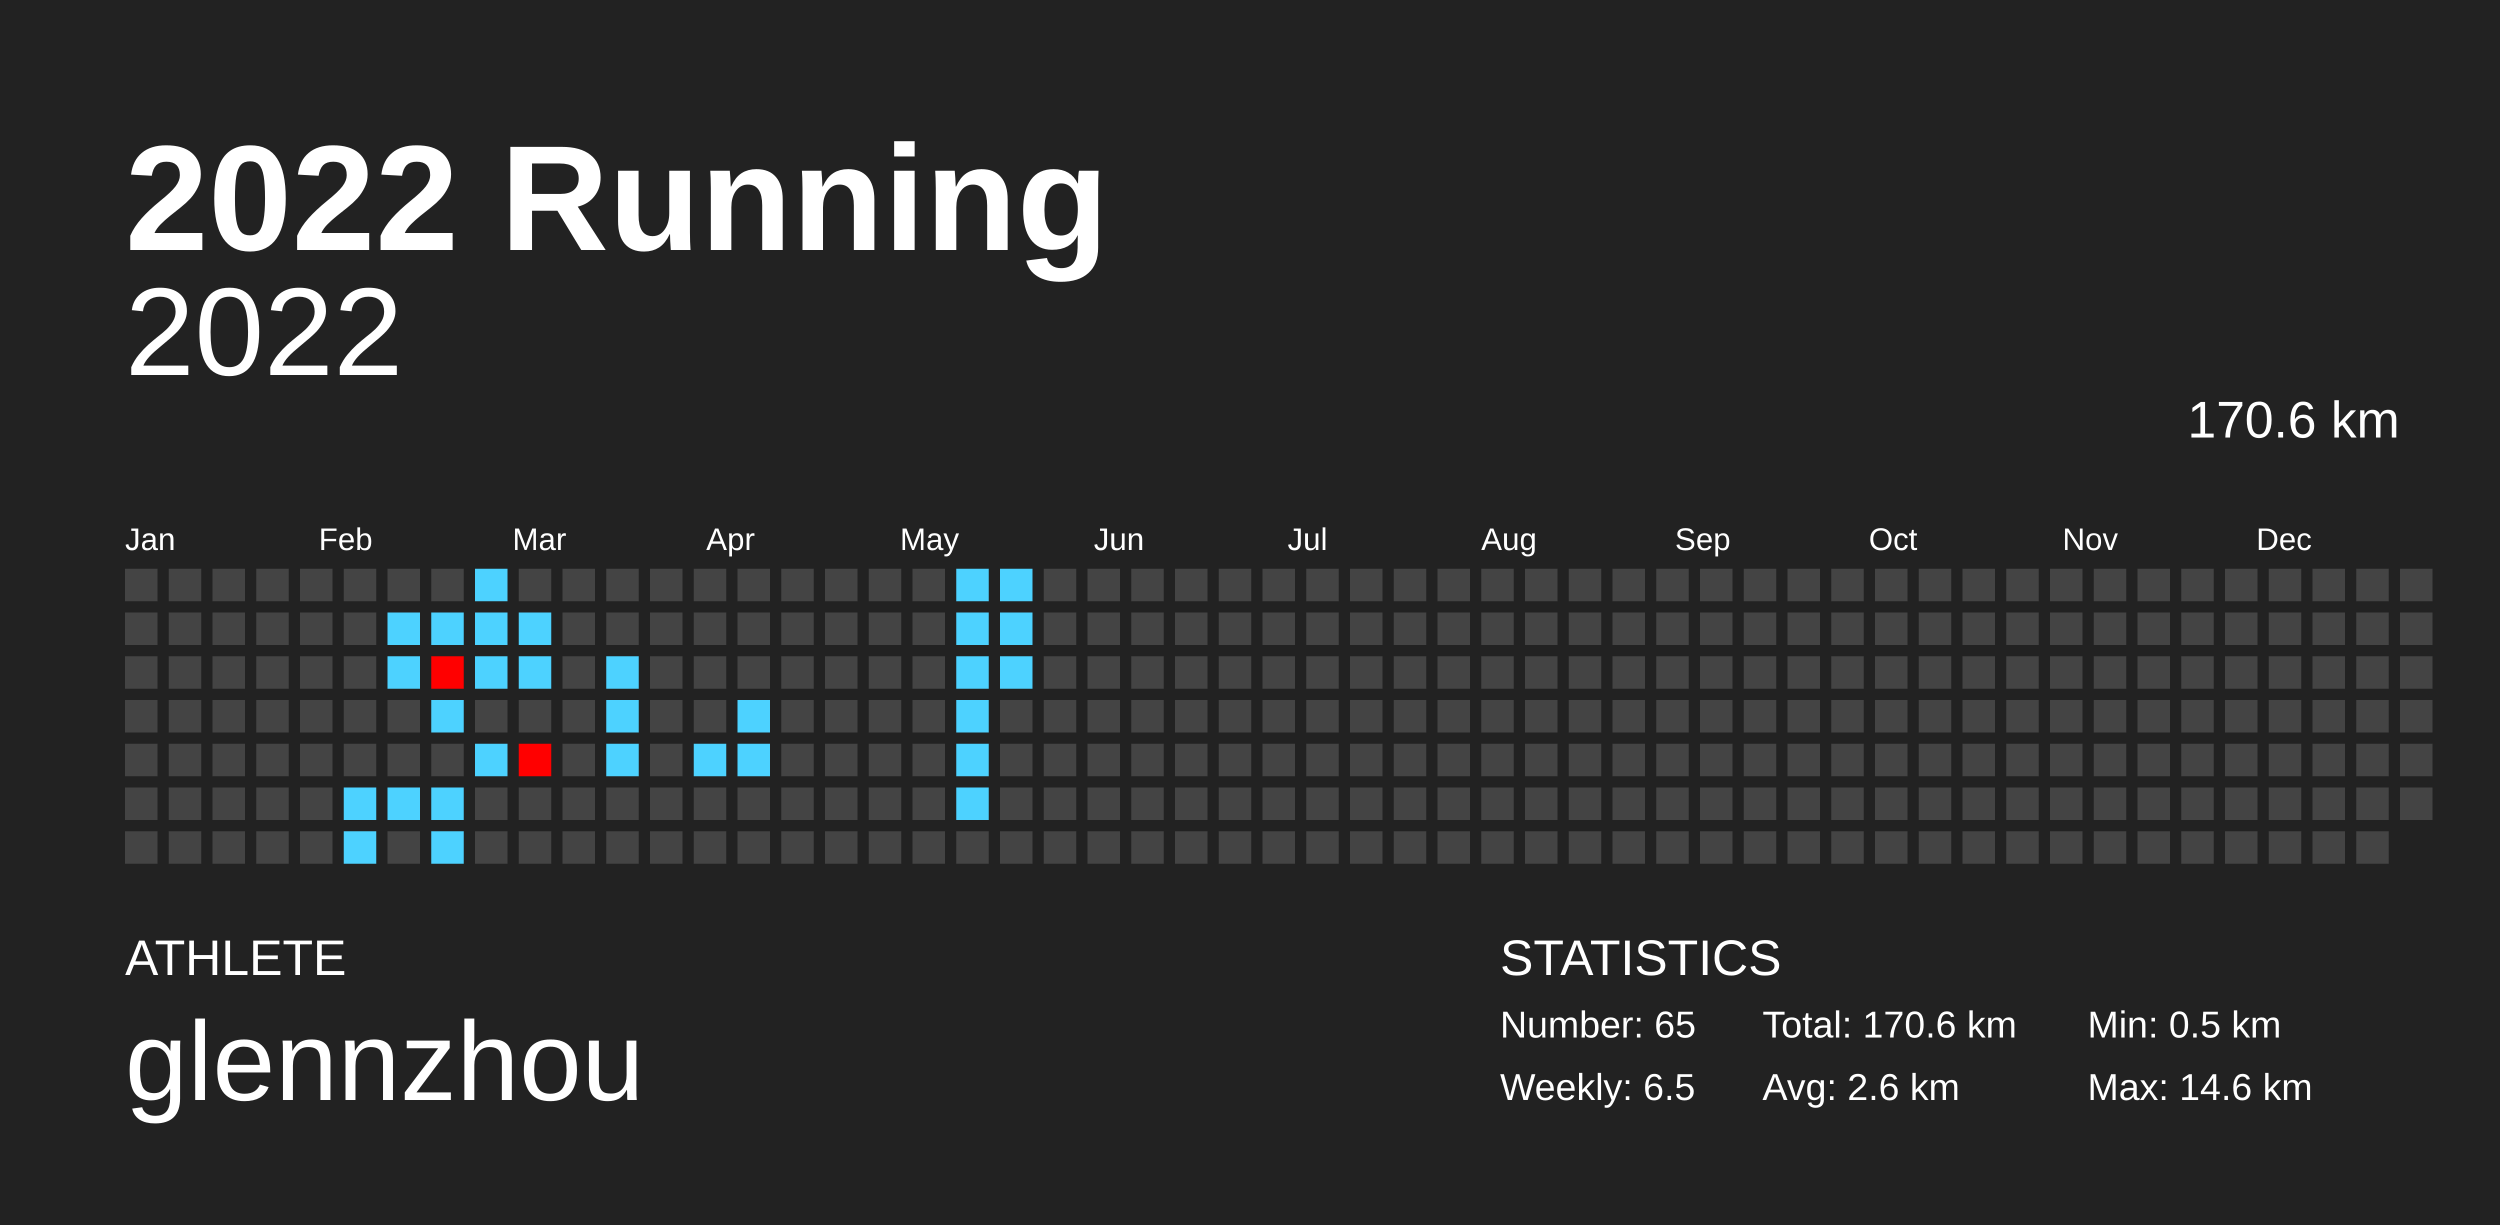
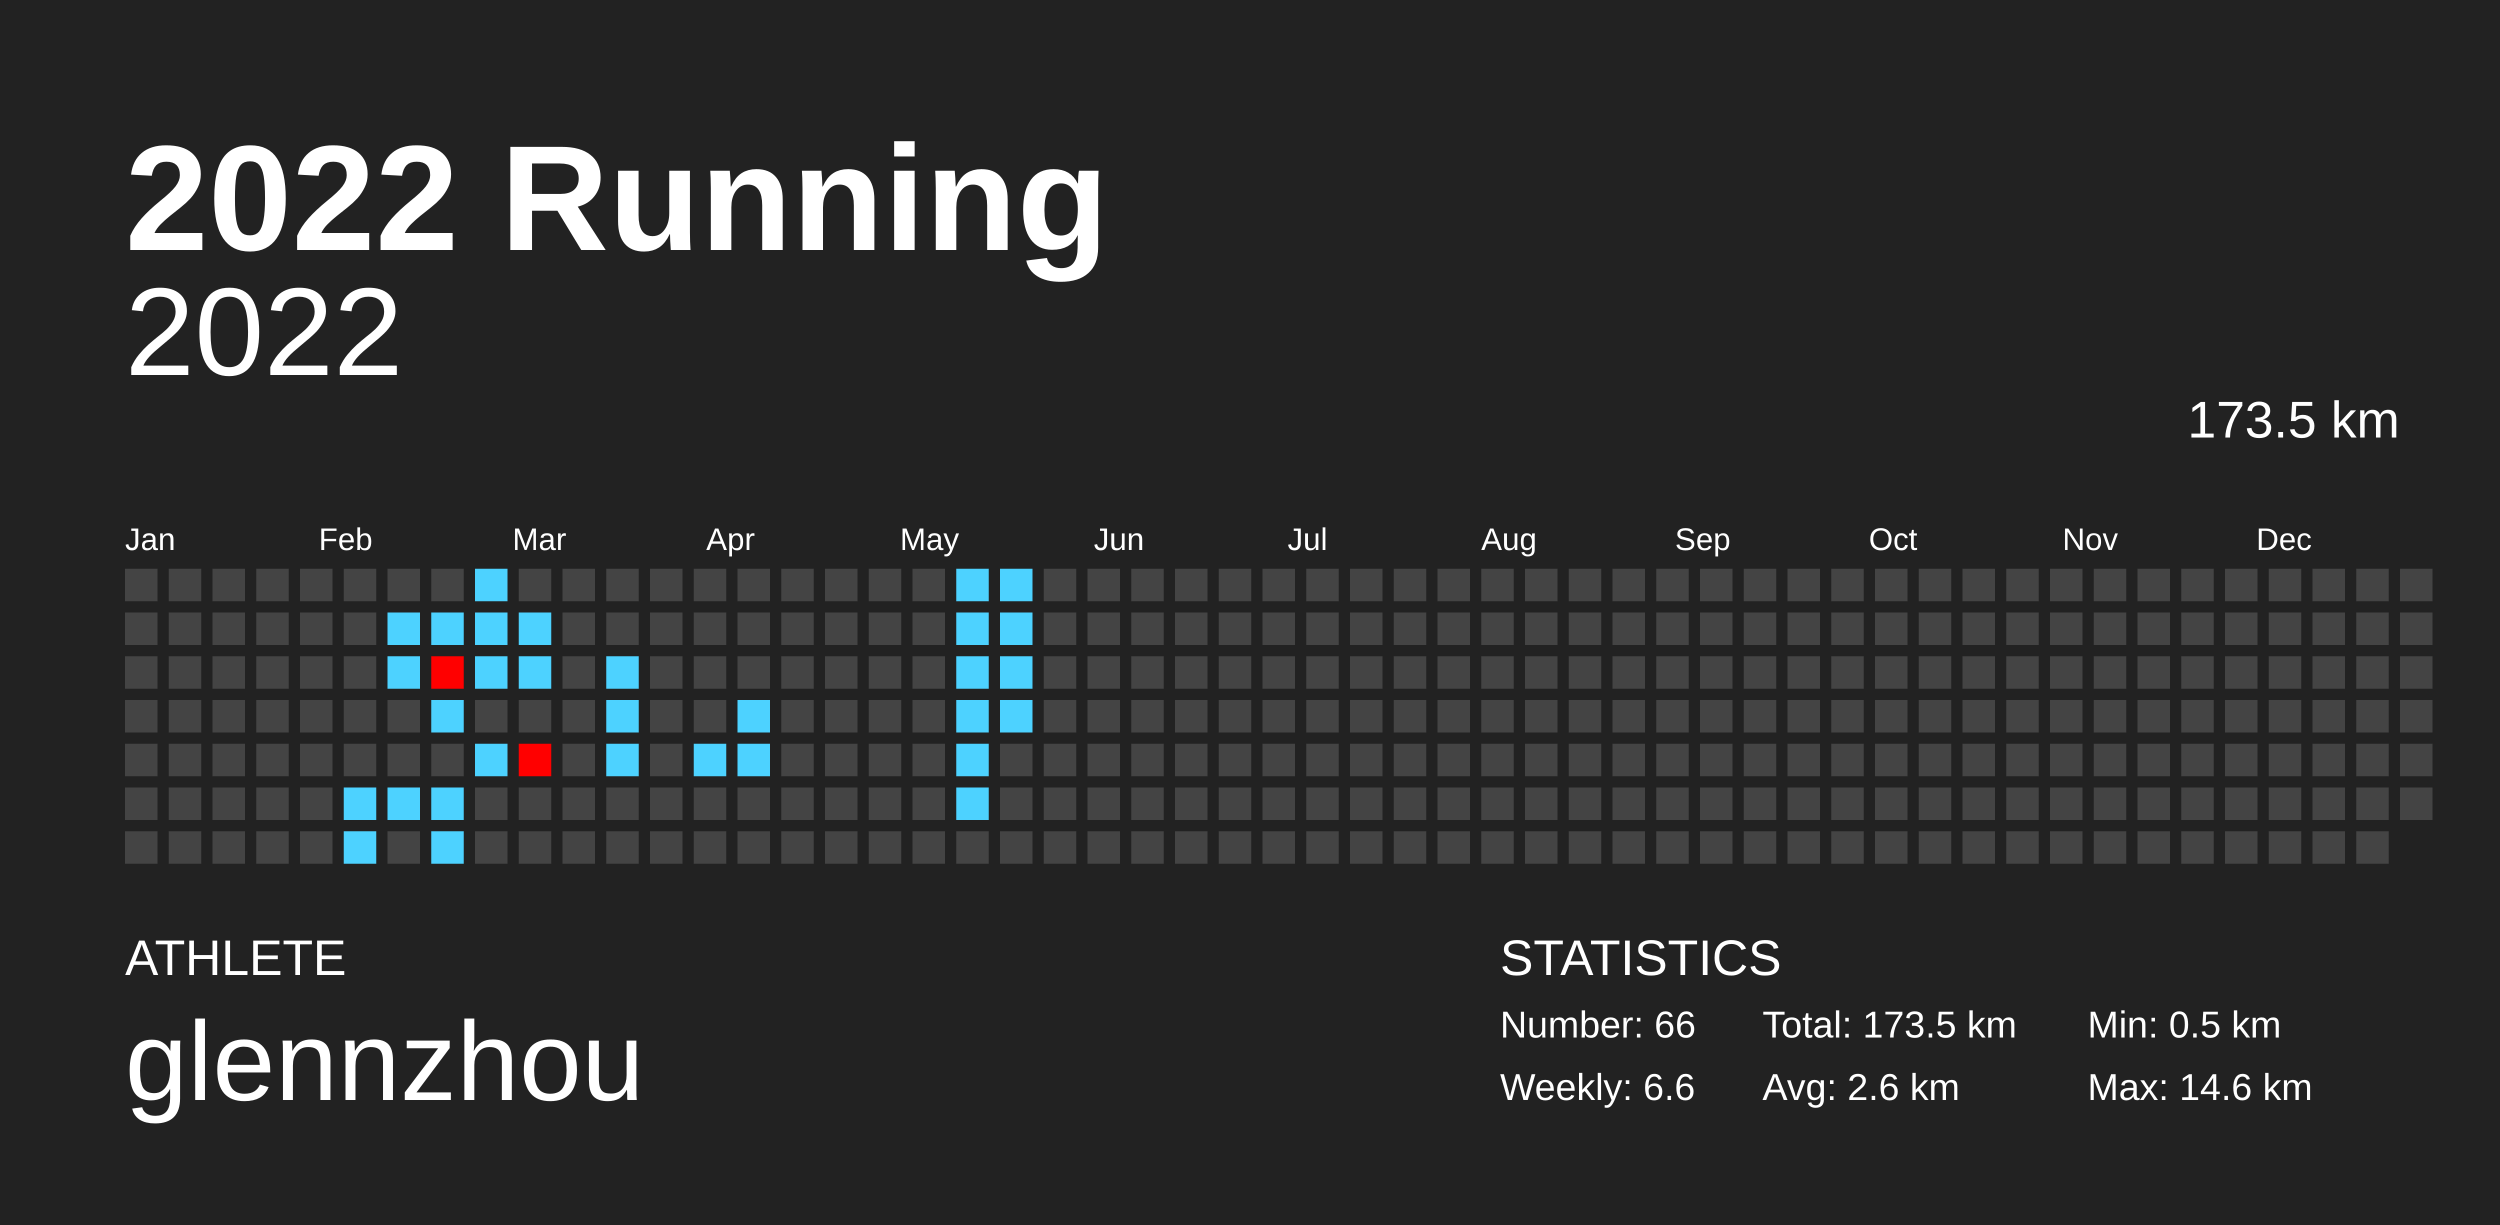
<svg xmlns="http://www.w3.org/2000/svg" baseProfile="full" height="98mm" version="1.1" viewBox="0,0,200,98" width="200mm">
  <defs />
  <rect fill="#222222" height="98" width="200" x="0" y="0" />
  <text fill="#FFFFFF" style="font-size:12px; font-family:Arial; font-weight:bold;" x="10" y="20">2022 Running</text>
  <text fill="#FFFFFF" style="font-size:4px; font-family:Arial" x="10" y="78">ATHLETE</text>
  <text fill="#FFFFFF" style="font-size:9px; font-family:Arial" x="10" y="88">glennzhou</text>
  <text fill="#FFFFFF" style="font-size:4px; font-family:Arial" x="120" y="78">STATISTICS</text>
-   <text fill="#FFFFFF" style="font-size:3px; font-family:Arial" x="120" y="83">Number: 65</text>
-   <text fill="#FFFFFF" style="font-size:3px; font-family:Arial" x="120" y="88">Weekly: 6.5</text>
-   <text fill="#FFFFFF" style="font-size:3px; font-family:Arial" x="141" y="83">Total: 170.6 km</text>
+   <text fill="#FFFFFF" style="font-size:3px; font-family:Arial" x="120" y="83">Number: 66</text>
+   <text fill="#FFFFFF" style="font-size:3px; font-family:Arial" x="120" y="88">Weekly: 6.6</text>
+   <text fill="#FFFFFF" style="font-size:3px; font-family:Arial" x="141" y="83">Total: 173.5 km</text>
  <text fill="#FFFFFF" style="font-size:3px; font-family:Arial" x="141" y="88">Avg: 2.6 km</text>
  <text fill="#FFFFFF" style="font-size:3px; font-family:Arial" x="167" y="83">Min: 0.5 km</text>
  <text fill="#FFFFFF" style="font-size:3px; font-family:Arial" x="167" y="88">Max: 14.6 km</text>
  <text alignment-baseline="hanging" fill="#FFFFFF" style="font-size:10.0px; font-family:Arial;" x="10" y="30">2022</text>
-   <text alignment-baseline="hanging" fill="#FFFFFF" style="font-size:4.125px; font-family:Arial;" x="175" y="35">170.6 km</text>
+   <text alignment-baseline="hanging" fill="#FFFFFF" style="font-size:4.125px; font-family:Arial;" x="175" y="35">173.5 km</text>
  <text fill="#FFFFFF" style="font-size:2.5px; font-family:Arial" x="10.0" y="44">Jan</text>
  <text fill="#FFFFFF" style="font-size:2.5px; font-family:Arial" x="25.5" y="44">Feb</text>
  <text fill="#FFFFFF" style="font-size:2.5px; font-family:Arial" x="41.0" y="44">Mar</text>
  <text fill="#FFFFFF" style="font-size:2.5px; font-family:Arial" x="56.5" y="44">Apr</text>
  <text fill="#FFFFFF" style="font-size:2.5px; font-family:Arial" x="72.0" y="44">May</text>
  <text fill="#FFFFFF" style="font-size:2.5px; font-family:Arial" x="87.5" y="44">Jun</text>
  <text fill="#FFFFFF" style="font-size:2.5px; font-family:Arial" x="103.0" y="44">Jul</text>
  <text fill="#FFFFFF" style="font-size:2.5px; font-family:Arial" x="118.5" y="44">Aug</text>
  <text fill="#FFFFFF" style="font-size:2.5px; font-family:Arial" x="134.0" y="44">Sep</text>
  <text fill="#FFFFFF" style="font-size:2.5px; font-family:Arial" x="149.5" y="44">Oct</text>
  <text fill="#FFFFFF" style="font-size:2.5px; font-family:Arial" x="165.0" y="44">Nov</text>
  <text fill="#FFFFFF" style="font-size:2.5px; font-family:Arial" x="180.5" y="44">Dec</text>
  <rect fill="#444444" height="2.6" width="2.6" x="10.0" y="45.5" />
  <rect fill="#444444" height="2.6" width="2.6" x="10.0" y="49.0" />
  <rect fill="#444444" height="2.6" width="2.6" x="10.0" y="52.5" />
  <rect fill="#444444" height="2.6" width="2.6" x="10.0" y="56.0" />
  <rect fill="#444444" height="2.6" width="2.6" x="10.0" y="59.5" />
  <rect fill="#444444" height="2.6" width="2.6" x="10.0" y="63.0" />
  <rect fill="#444444" height="2.6" width="2.6" x="10.0" y="66.5" />
  <rect fill="#444444" height="2.6" width="2.6" x="13.5" y="45.5" />
  <rect fill="#444444" height="2.6" width="2.6" x="13.5" y="49.0" />
  <rect fill="#444444" height="2.6" width="2.6" x="13.5" y="52.5" />
  <rect fill="#444444" height="2.6" width="2.6" x="13.5" y="56.0" />
  <rect fill="#444444" height="2.6" width="2.6" x="13.5" y="59.5" />
  <rect fill="#444444" height="2.6" width="2.6" x="13.5" y="63.0" />
  <rect fill="#444444" height="2.6" width="2.6" x="13.5" y="66.5" />
  <rect fill="#444444" height="2.6" width="2.6" x="17.0" y="45.5" />
  <rect fill="#444444" height="2.6" width="2.6" x="17.0" y="49.0" />
  <rect fill="#444444" height="2.6" width="2.6" x="17.0" y="52.5" />
  <rect fill="#444444" height="2.6" width="2.6" x="17.0" y="56.0" />
  <rect fill="#444444" height="2.6" width="2.6" x="17.0" y="59.5" />
  <rect fill="#444444" height="2.6" width="2.6" x="17.0" y="63.0" />
  <rect fill="#444444" height="2.6" width="2.6" x="17.0" y="66.5" />
  <rect fill="#444444" height="2.6" width="2.6" x="20.5" y="45.5" />
  <rect fill="#444444" height="2.6" width="2.6" x="20.5" y="49.0" />
  <rect fill="#444444" height="2.6" width="2.6" x="20.5" y="52.5" />
  <rect fill="#444444" height="2.6" width="2.6" x="20.5" y="56.0" />
  <rect fill="#444444" height="2.6" width="2.6" x="20.5" y="59.5" />
  <rect fill="#444444" height="2.6" width="2.6" x="20.5" y="63.0" />
  <rect fill="#444444" height="2.6" width="2.6" x="20.5" y="66.5" />
  <rect fill="#444444" height="2.6" width="2.6" x="24.0" y="45.5" />
  <rect fill="#444444" height="2.6" width="2.6" x="24.0" y="49.0" />
  <rect fill="#444444" height="2.6" width="2.6" x="24.0" y="52.5" />
  <rect fill="#444444" height="2.6" width="2.6" x="24.0" y="56.0" />
  <rect fill="#444444" height="2.6" width="2.6" x="24.0" y="59.5" />
  <rect fill="#444444" height="2.6" width="2.6" x="24.0" y="63.0" />
  <rect fill="#444444" height="2.6" width="2.6" x="24.0" y="66.5" />
  <rect fill="#444444" height="2.6" width="2.6" x="27.5" y="45.5" />
  <rect fill="#444444" height="2.6" width="2.6" x="27.5" y="49.0" />
  <rect fill="#444444" height="2.6" width="2.6" x="27.5" y="52.5" />
  <rect fill="#444444" height="2.6" width="2.6" x="27.5" y="56.0" />
  <rect fill="#444444" height="2.6" width="2.6" x="27.5" y="59.5" />
  <rect fill="#4dd2ff" height="2.6" width="2.6" x="27.5" y="63.0" />
  <rect fill="#4dd2ff" height="2.6" width="2.6" x="27.5" y="66.5" />
  <rect fill="#444444" height="2.6" width="2.6" x="31.0" y="45.5" />
  <rect fill="#4dd2ff" height="2.6" width="2.6" x="31.0" y="49.0" />
  <rect fill="#4dd2ff" height="2.6" width="2.6" x="31.0" y="52.5" />
  <rect fill="#444444" height="2.6" width="2.6" x="31.0" y="56.0" />
  <rect fill="#444444" height="2.6" width="2.6" x="31.0" y="59.5" />
  <rect fill="#4dd2ff" height="2.6" width="2.6" x="31.0" y="63.0" />
  <rect fill="#444444" height="2.6" width="2.6" x="31.0" y="66.5" />
  <rect fill="#444444" height="2.6" width="2.6" x="34.5" y="45.5" />
  <rect fill="#4dd2ff" height="2.6" width="2.6" x="34.5" y="49.0" />
  <rect fill="red" height="2.6" width="2.6" x="34.5" y="52.5" />
  <rect fill="#4dd2ff" height="2.6" width="2.6" x="34.5" y="56.0" />
  <rect fill="#444444" height="2.6" width="2.6" x="34.5" y="59.5" />
  <rect fill="#4dd2ff" height="2.6" width="2.6" x="34.5" y="63.0" />
  <rect fill="#4dd2ff" height="2.6" width="2.6" x="34.5" y="66.5" />
  <rect fill="#4dd2ff" height="2.6" width="2.6" x="38.0" y="45.5" />
  <rect fill="#4dd2ff" height="2.6" width="2.6" x="38.0" y="49.0" />
  <rect fill="#4dd2ff" height="2.6" width="2.6" x="38.0" y="52.5" />
  <rect fill="#444444" height="2.6" width="2.6" x="38.0" y="56.0" />
  <rect fill="#4dd2ff" height="2.6" width="2.6" x="38.0" y="59.5" />
  <rect fill="#444444" height="2.6" width="2.6" x="38.0" y="63.0" />
  <rect fill="#444444" height="2.6" width="2.6" x="38.0" y="66.5" />
  <rect fill="#444444" height="2.6" width="2.6" x="41.5" y="45.5" />
  <rect fill="#4dd2ff" height="2.6" width="2.6" x="41.5" y="49.0" />
  <rect fill="#4dd2ff" height="2.6" width="2.6" x="41.5" y="52.5" />
  <rect fill="#444444" height="2.6" width="2.6" x="41.5" y="56.0" />
  <rect fill="red" height="2.6" width="2.6" x="41.5" y="59.5" />
  <rect fill="#444444" height="2.6" width="2.6" x="41.5" y="63.0" />
  <rect fill="#444444" height="2.6" width="2.6" x="41.5" y="66.5" />
  <rect fill="#444444" height="2.6" width="2.6" x="45.0" y="45.5" />
  <rect fill="#444444" height="2.6" width="2.6" x="45.0" y="49.0" />
  <rect fill="#444444" height="2.6" width="2.6" x="45.0" y="52.5" />
  <rect fill="#444444" height="2.6" width="2.6" x="45.0" y="56.0" />
  <rect fill="#444444" height="2.6" width="2.6" x="45.0" y="59.5" />
  <rect fill="#444444" height="2.6" width="2.6" x="45.0" y="63.0" />
  <rect fill="#444444" height="2.6" width="2.6" x="45.0" y="66.5" />
  <rect fill="#444444" height="2.6" width="2.6" x="48.5" y="45.5" />
  <rect fill="#444444" height="2.6" width="2.6" x="48.5" y="49.0" />
  <rect fill="#4dd2ff" height="2.6" width="2.6" x="48.5" y="52.5" />
  <rect fill="#4dd2ff" height="2.6" width="2.6" x="48.5" y="56.0" />
  <rect fill="#4dd2ff" height="2.6" width="2.6" x="48.5" y="59.5" />
  <rect fill="#444444" height="2.6" width="2.6" x="48.5" y="63.0" />
  <rect fill="#444444" height="2.6" width="2.6" x="48.5" y="66.5" />
  <rect fill="#444444" height="2.6" width="2.6" x="52.0" y="45.5" />
  <rect fill="#444444" height="2.6" width="2.6" x="52.0" y="49.0" />
  <rect fill="#444444" height="2.6" width="2.6" x="52.0" y="52.5" />
  <rect fill="#444444" height="2.6" width="2.6" x="52.0" y="56.0" />
  <rect fill="#444444" height="2.6" width="2.6" x="52.0" y="59.5" />
  <rect fill="#444444" height="2.6" width="2.6" x="52.0" y="63.0" />
  <rect fill="#444444" height="2.6" width="2.6" x="52.0" y="66.5" />
  <rect fill="#444444" height="2.6" width="2.6" x="55.5" y="45.5" />
  <rect fill="#444444" height="2.6" width="2.6" x="55.5" y="49.0" />
  <rect fill="#444444" height="2.6" width="2.6" x="55.5" y="52.5" />
  <rect fill="#444444" height="2.6" width="2.6" x="55.5" y="56.0" />
  <rect fill="#4dd2ff" height="2.6" width="2.6" x="55.5" y="59.5" />
  <rect fill="#444444" height="2.6" width="2.6" x="55.5" y="63.0" />
  <rect fill="#444444" height="2.6" width="2.6" x="55.5" y="66.5" />
  <rect fill="#444444" height="2.6" width="2.6" x="59.0" y="45.5" />
  <rect fill="#444444" height="2.6" width="2.6" x="59.0" y="49.0" />
  <rect fill="#444444" height="2.6" width="2.6" x="59.0" y="52.5" />
  <rect fill="#4dd2ff" height="2.6" width="2.6" x="59.0" y="56.0" />
  <rect fill="#4dd2ff" height="2.6" width="2.6" x="59.0" y="59.5" />
  <rect fill="#444444" height="2.6" width="2.6" x="59.0" y="63.0" />
  <rect fill="#444444" height="2.6" width="2.6" x="59.0" y="66.5" />
  <rect fill="#444444" height="2.6" width="2.6" x="62.5" y="45.5" />
  <rect fill="#444444" height="2.6" width="2.6" x="62.5" y="49.0" />
  <rect fill="#444444" height="2.6" width="2.6" x="62.5" y="52.5" />
  <rect fill="#444444" height="2.6" width="2.6" x="62.5" y="56.0" />
  <rect fill="#444444" height="2.6" width="2.6" x="62.5" y="59.5" />
  <rect fill="#444444" height="2.6" width="2.6" x="62.5" y="63.0" />
  <rect fill="#444444" height="2.6" width="2.6" x="62.5" y="66.5" />
  <rect fill="#444444" height="2.6" width="2.6" x="66.0" y="45.5" />
  <rect fill="#444444" height="2.6" width="2.6" x="66.0" y="49.0" />
  <rect fill="#444444" height="2.6" width="2.6" x="66.0" y="52.5" />
  <rect fill="#444444" height="2.6" width="2.6" x="66.0" y="56.0" />
  <rect fill="#444444" height="2.6" width="2.6" x="66.0" y="59.5" />
  <rect fill="#444444" height="2.6" width="2.6" x="66.0" y="63.0" />
  <rect fill="#444444" height="2.6" width="2.6" x="66.0" y="66.5" />
  <rect fill="#444444" height="2.6" width="2.6" x="69.5" y="45.5" />
  <rect fill="#444444" height="2.6" width="2.6" x="69.5" y="49.0" />
  <rect fill="#444444" height="2.6" width="2.6" x="69.5" y="52.5" />
  <rect fill="#444444" height="2.6" width="2.6" x="69.5" y="56.0" />
  <rect fill="#444444" height="2.6" width="2.6" x="69.5" y="59.5" />
  <rect fill="#444444" height="2.6" width="2.6" x="69.5" y="63.0" />
  <rect fill="#444444" height="2.6" width="2.6" x="69.5" y="66.5" />
  <rect fill="#444444" height="2.6" width="2.6" x="73.0" y="45.5" />
  <rect fill="#444444" height="2.6" width="2.6" x="73.0" y="49.0" />
  <rect fill="#444444" height="2.6" width="2.6" x="73.0" y="52.5" />
  <rect fill="#444444" height="2.6" width="2.6" x="73.0" y="56.0" />
  <rect fill="#444444" height="2.6" width="2.6" x="73.0" y="59.5" />
  <rect fill="#444444" height="2.6" width="2.6" x="73.0" y="63.0" />
  <rect fill="#444444" height="2.6" width="2.6" x="73.0" y="66.5" />
  <rect fill="#4dd2ff" height="2.6" width="2.6" x="76.5" y="45.5" />
  <rect fill="#4dd2ff" height="2.6" width="2.6" x="76.5" y="49.0" />
  <rect fill="#4dd2ff" height="2.6" width="2.6" x="76.5" y="52.5" />
  <rect fill="#4dd2ff" height="2.6" width="2.6" x="76.5" y="56.0" />
  <rect fill="#4dd2ff" height="2.6" width="2.6" x="76.5" y="59.5" />
  <rect fill="#4dd2ff" height="2.6" width="2.6" x="76.5" y="63.0" />
  <rect fill="#444444" height="2.6" width="2.6" x="76.5" y="66.5" />
  <rect fill="#4dd2ff" height="2.6" width="2.6" x="80.0" y="45.5" />
  <rect fill="#4dd2ff" height="2.6" width="2.6" x="80.0" y="49.0" />
  <rect fill="#4dd2ff" height="2.6" width="2.6" x="80.0" y="52.5" />
-   <rect fill="#444444" height="2.6" width="2.6" x="80.0" y="56.0" />
+   <rect fill="#4dd2ff" height="2.6" width="2.6" x="80.0" y="56.0" />
  <rect fill="#444444" height="2.6" width="2.6" x="80.0" y="59.5" />
  <rect fill="#444444" height="2.6" width="2.6" x="80.0" y="63.0" />
  <rect fill="#444444" height="2.6" width="2.6" x="80.0" y="66.5" />
  <rect fill="#444444" height="2.6" width="2.6" x="83.5" y="45.5" />
  <rect fill="#444444" height="2.6" width="2.6" x="83.5" y="49.0" />
  <rect fill="#444444" height="2.6" width="2.6" x="83.5" y="52.5" />
  <rect fill="#444444" height="2.6" width="2.6" x="83.5" y="56.0" />
  <rect fill="#444444" height="2.6" width="2.6" x="83.5" y="59.5" />
  <rect fill="#444444" height="2.6" width="2.6" x="83.5" y="63.0" />
  <rect fill="#444444" height="2.6" width="2.6" x="83.5" y="66.5" />
  <rect fill="#444444" height="2.6" width="2.6" x="87.0" y="45.5" />
  <rect fill="#444444" height="2.6" width="2.6" x="87.0" y="49.0" />
  <rect fill="#444444" height="2.6" width="2.6" x="87.0" y="52.5" />
  <rect fill="#444444" height="2.6" width="2.6" x="87.0" y="56.0" />
  <rect fill="#444444" height="2.6" width="2.6" x="87.0" y="59.5" />
  <rect fill="#444444" height="2.6" width="2.6" x="87.0" y="63.0" />
  <rect fill="#444444" height="2.6" width="2.6" x="87.0" y="66.5" />
  <rect fill="#444444" height="2.6" width="2.6" x="90.5" y="45.5" />
  <rect fill="#444444" height="2.6" width="2.6" x="90.5" y="49.0" />
  <rect fill="#444444" height="2.6" width="2.6" x="90.5" y="52.5" />
  <rect fill="#444444" height="2.6" width="2.6" x="90.5" y="56.0" />
  <rect fill="#444444" height="2.6" width="2.6" x="90.5" y="59.5" />
  <rect fill="#444444" height="2.6" width="2.6" x="90.5" y="63.0" />
  <rect fill="#444444" height="2.6" width="2.6" x="90.5" y="66.5" />
  <rect fill="#444444" height="2.6" width="2.6" x="94.0" y="45.5" />
  <rect fill="#444444" height="2.6" width="2.6" x="94.0" y="49.0" />
  <rect fill="#444444" height="2.6" width="2.6" x="94.0" y="52.5" />
  <rect fill="#444444" height="2.6" width="2.6" x="94.0" y="56.0" />
  <rect fill="#444444" height="2.6" width="2.6" x="94.0" y="59.5" />
  <rect fill="#444444" height="2.6" width="2.6" x="94.0" y="63.0" />
  <rect fill="#444444" height="2.6" width="2.6" x="94.0" y="66.5" />
  <rect fill="#444444" height="2.6" width="2.6" x="97.5" y="45.5" />
  <rect fill="#444444" height="2.6" width="2.6" x="97.5" y="49.0" />
  <rect fill="#444444" height="2.6" width="2.6" x="97.5" y="52.5" />
  <rect fill="#444444" height="2.6" width="2.6" x="97.5" y="56.0" />
  <rect fill="#444444" height="2.6" width="2.6" x="97.5" y="59.5" />
  <rect fill="#444444" height="2.6" width="2.6" x="97.5" y="63.0" />
  <rect fill="#444444" height="2.6" width="2.6" x="97.5" y="66.5" />
  <rect fill="#444444" height="2.6" width="2.6" x="101.0" y="45.5" />
  <rect fill="#444444" height="2.6" width="2.6" x="101.0" y="49.0" />
  <rect fill="#444444" height="2.6" width="2.6" x="101.0" y="52.5" />
  <rect fill="#444444" height="2.6" width="2.6" x="101.0" y="56.0" />
  <rect fill="#444444" height="2.6" width="2.6" x="101.0" y="59.5" />
  <rect fill="#444444" height="2.6" width="2.6" x="101.0" y="63.0" />
  <rect fill="#444444" height="2.6" width="2.6" x="101.0" y="66.5" />
  <rect fill="#444444" height="2.6" width="2.6" x="104.5" y="45.5" />
  <rect fill="#444444" height="2.6" width="2.6" x="104.5" y="49.0" />
  <rect fill="#444444" height="2.6" width="2.6" x="104.5" y="52.5" />
  <rect fill="#444444" height="2.6" width="2.6" x="104.5" y="56.0" />
  <rect fill="#444444" height="2.6" width="2.6" x="104.5" y="59.5" />
  <rect fill="#444444" height="2.6" width="2.6" x="104.5" y="63.0" />
  <rect fill="#444444" height="2.6" width="2.6" x="104.5" y="66.5" />
  <rect fill="#444444" height="2.6" width="2.6" x="108.0" y="45.5" />
  <rect fill="#444444" height="2.6" width="2.6" x="108.0" y="49.0" />
  <rect fill="#444444" height="2.6" width="2.6" x="108.0" y="52.5" />
  <rect fill="#444444" height="2.6" width="2.6" x="108.0" y="56.0" />
  <rect fill="#444444" height="2.6" width="2.6" x="108.0" y="59.5" />
  <rect fill="#444444" height="2.6" width="2.6" x="108.0" y="63.0" />
  <rect fill="#444444" height="2.6" width="2.6" x="108.0" y="66.5" />
  <rect fill="#444444" height="2.6" width="2.6" x="111.5" y="45.5" />
  <rect fill="#444444" height="2.6" width="2.6" x="111.5" y="49.0" />
  <rect fill="#444444" height="2.6" width="2.6" x="111.5" y="52.5" />
  <rect fill="#444444" height="2.6" width="2.6" x="111.5" y="56.0" />
  <rect fill="#444444" height="2.6" width="2.6" x="111.5" y="59.5" />
  <rect fill="#444444" height="2.6" width="2.6" x="111.5" y="63.0" />
  <rect fill="#444444" height="2.6" width="2.6" x="111.5" y="66.5" />
  <rect fill="#444444" height="2.6" width="2.6" x="115.0" y="45.5" />
  <rect fill="#444444" height="2.6" width="2.6" x="115.0" y="49.0" />
  <rect fill="#444444" height="2.6" width="2.6" x="115.0" y="52.5" />
  <rect fill="#444444" height="2.6" width="2.6" x="115.0" y="56.0" />
  <rect fill="#444444" height="2.6" width="2.6" x="115.0" y="59.5" />
  <rect fill="#444444" height="2.6" width="2.6" x="115.0" y="63.0" />
  <rect fill="#444444" height="2.6" width="2.6" x="115.0" y="66.5" />
  <rect fill="#444444" height="2.6" width="2.6" x="118.5" y="45.5" />
  <rect fill="#444444" height="2.6" width="2.6" x="118.5" y="49.0" />
  <rect fill="#444444" height="2.6" width="2.6" x="118.5" y="52.5" />
  <rect fill="#444444" height="2.6" width="2.6" x="118.5" y="56.0" />
  <rect fill="#444444" height="2.6" width="2.6" x="118.5" y="59.5" />
  <rect fill="#444444" height="2.6" width="2.6" x="118.5" y="63.0" />
  <rect fill="#444444" height="2.6" width="2.6" x="118.5" y="66.5" />
  <rect fill="#444444" height="2.6" width="2.6" x="122.0" y="45.5" />
  <rect fill="#444444" height="2.6" width="2.6" x="122.0" y="49.0" />
  <rect fill="#444444" height="2.6" width="2.6" x="122.0" y="52.5" />
  <rect fill="#444444" height="2.6" width="2.6" x="122.0" y="56.0" />
  <rect fill="#444444" height="2.6" width="2.6" x="122.0" y="59.5" />
  <rect fill="#444444" height="2.6" width="2.6" x="122.0" y="63.0" />
  <rect fill="#444444" height="2.6" width="2.6" x="122.0" y="66.5" />
  <rect fill="#444444" height="2.6" width="2.6" x="125.5" y="45.5" />
  <rect fill="#444444" height="2.6" width="2.6" x="125.5" y="49.0" />
  <rect fill="#444444" height="2.6" width="2.6" x="125.5" y="52.5" />
  <rect fill="#444444" height="2.6" width="2.6" x="125.5" y="56.0" />
  <rect fill="#444444" height="2.6" width="2.6" x="125.5" y="59.5" />
  <rect fill="#444444" height="2.6" width="2.6" x="125.5" y="63.0" />
  <rect fill="#444444" height="2.6" width="2.6" x="125.5" y="66.5" />
  <rect fill="#444444" height="2.6" width="2.6" x="129.0" y="45.5" />
  <rect fill="#444444" height="2.6" width="2.6" x="129.0" y="49.0" />
  <rect fill="#444444" height="2.6" width="2.6" x="129.0" y="52.5" />
  <rect fill="#444444" height="2.6" width="2.6" x="129.0" y="56.0" />
  <rect fill="#444444" height="2.6" width="2.6" x="129.0" y="59.5" />
  <rect fill="#444444" height="2.6" width="2.6" x="129.0" y="63.0" />
  <rect fill="#444444" height="2.6" width="2.6" x="129.0" y="66.5" />
  <rect fill="#444444" height="2.6" width="2.6" x="132.5" y="45.5" />
  <rect fill="#444444" height="2.6" width="2.6" x="132.5" y="49.0" />
  <rect fill="#444444" height="2.6" width="2.6" x="132.5" y="52.5" />
  <rect fill="#444444" height="2.6" width="2.6" x="132.5" y="56.0" />
  <rect fill="#444444" height="2.6" width="2.6" x="132.5" y="59.5" />
  <rect fill="#444444" height="2.6" width="2.6" x="132.5" y="63.0" />
  <rect fill="#444444" height="2.6" width="2.6" x="132.5" y="66.5" />
  <rect fill="#444444" height="2.6" width="2.6" x="136.0" y="45.5" />
  <rect fill="#444444" height="2.6" width="2.6" x="136.0" y="49.0" />
  <rect fill="#444444" height="2.6" width="2.6" x="136.0" y="52.5" />
  <rect fill="#444444" height="2.6" width="2.6" x="136.0" y="56.0" />
  <rect fill="#444444" height="2.6" width="2.6" x="136.0" y="59.5" />
  <rect fill="#444444" height="2.6" width="2.6" x="136.0" y="63.0" />
  <rect fill="#444444" height="2.6" width="2.6" x="136.0" y="66.5" />
  <rect fill="#444444" height="2.6" width="2.6" x="139.5" y="45.5" />
  <rect fill="#444444" height="2.6" width="2.6" x="139.5" y="49.0" />
  <rect fill="#444444" height="2.6" width="2.6" x="139.5" y="52.5" />
  <rect fill="#444444" height="2.6" width="2.6" x="139.5" y="56.0" />
  <rect fill="#444444" height="2.6" width="2.6" x="139.5" y="59.5" />
  <rect fill="#444444" height="2.6" width="2.6" x="139.5" y="63.0" />
  <rect fill="#444444" height="2.6" width="2.6" x="139.5" y="66.5" />
  <rect fill="#444444" height="2.6" width="2.6" x="143.0" y="45.5" />
  <rect fill="#444444" height="2.6" width="2.6" x="143.0" y="49.0" />
  <rect fill="#444444" height="2.6" width="2.6" x="143.0" y="52.5" />
  <rect fill="#444444" height="2.6" width="2.6" x="143.0" y="56.0" />
  <rect fill="#444444" height="2.6" width="2.6" x="143.0" y="59.5" />
  <rect fill="#444444" height="2.6" width="2.6" x="143.0" y="63.0" />
  <rect fill="#444444" height="2.6" width="2.6" x="143.0" y="66.5" />
  <rect fill="#444444" height="2.6" width="2.6" x="146.5" y="45.5" />
  <rect fill="#444444" height="2.6" width="2.6" x="146.5" y="49.0" />
  <rect fill="#444444" height="2.6" width="2.6" x="146.5" y="52.5" />
  <rect fill="#444444" height="2.6" width="2.6" x="146.5" y="56.0" />
  <rect fill="#444444" height="2.6" width="2.6" x="146.5" y="59.5" />
  <rect fill="#444444" height="2.6" width="2.6" x="146.5" y="63.0" />
  <rect fill="#444444" height="2.6" width="2.6" x="146.5" y="66.5" />
  <rect fill="#444444" height="2.6" width="2.6" x="150.0" y="45.5" />
  <rect fill="#444444" height="2.6" width="2.6" x="150.0" y="49.0" />
  <rect fill="#444444" height="2.6" width="2.6" x="150.0" y="52.5" />
  <rect fill="#444444" height="2.6" width="2.6" x="150.0" y="56.0" />
  <rect fill="#444444" height="2.6" width="2.6" x="150.0" y="59.5" />
  <rect fill="#444444" height="2.6" width="2.6" x="150.0" y="63.0" />
  <rect fill="#444444" height="2.6" width="2.6" x="150.0" y="66.5" />
  <rect fill="#444444" height="2.6" width="2.6" x="153.5" y="45.5" />
  <rect fill="#444444" height="2.6" width="2.6" x="153.5" y="49.0" />
  <rect fill="#444444" height="2.6" width="2.6" x="153.5" y="52.5" />
  <rect fill="#444444" height="2.6" width="2.6" x="153.5" y="56.0" />
  <rect fill="#444444" height="2.6" width="2.6" x="153.5" y="59.5" />
  <rect fill="#444444" height="2.6" width="2.6" x="153.5" y="63.0" />
  <rect fill="#444444" height="2.6" width="2.6" x="153.5" y="66.5" />
  <rect fill="#444444" height="2.6" width="2.6" x="157.0" y="45.5" />
  <rect fill="#444444" height="2.6" width="2.6" x="157.0" y="49.0" />
  <rect fill="#444444" height="2.6" width="2.6" x="157.0" y="52.5" />
  <rect fill="#444444" height="2.6" width="2.6" x="157.0" y="56.0" />
  <rect fill="#444444" height="2.6" width="2.6" x="157.0" y="59.5" />
  <rect fill="#444444" height="2.6" width="2.6" x="157.0" y="63.0" />
  <rect fill="#444444" height="2.6" width="2.6" x="157.0" y="66.5" />
  <rect fill="#444444" height="2.6" width="2.6" x="160.5" y="45.5" />
  <rect fill="#444444" height="2.6" width="2.6" x="160.5" y="49.0" />
  <rect fill="#444444" height="2.6" width="2.6" x="160.5" y="52.5" />
  <rect fill="#444444" height="2.6" width="2.6" x="160.5" y="56.0" />
  <rect fill="#444444" height="2.6" width="2.6" x="160.5" y="59.5" />
  <rect fill="#444444" height="2.6" width="2.6" x="160.5" y="63.0" />
  <rect fill="#444444" height="2.6" width="2.6" x="160.5" y="66.5" />
  <rect fill="#444444" height="2.6" width="2.6" x="164.0" y="45.5" />
  <rect fill="#444444" height="2.6" width="2.6" x="164.0" y="49.0" />
  <rect fill="#444444" height="2.6" width="2.6" x="164.0" y="52.5" />
  <rect fill="#444444" height="2.6" width="2.6" x="164.0" y="56.0" />
  <rect fill="#444444" height="2.6" width="2.6" x="164.0" y="59.5" />
  <rect fill="#444444" height="2.6" width="2.6" x="164.0" y="63.0" />
  <rect fill="#444444" height="2.6" width="2.6" x="164.0" y="66.5" />
  <rect fill="#444444" height="2.6" width="2.6" x="167.5" y="45.5" />
  <rect fill="#444444" height="2.6" width="2.6" x="167.5" y="49.0" />
  <rect fill="#444444" height="2.6" width="2.6" x="167.5" y="52.5" />
  <rect fill="#444444" height="2.6" width="2.6" x="167.5" y="56.0" />
  <rect fill="#444444" height="2.6" width="2.6" x="167.5" y="59.5" />
  <rect fill="#444444" height="2.6" width="2.6" x="167.5" y="63.0" />
  <rect fill="#444444" height="2.6" width="2.6" x="167.5" y="66.5" />
  <rect fill="#444444" height="2.6" width="2.6" x="171.0" y="45.5" />
  <rect fill="#444444" height="2.6" width="2.6" x="171.0" y="49.0" />
  <rect fill="#444444" height="2.6" width="2.6" x="171.0" y="52.5" />
  <rect fill="#444444" height="2.6" width="2.6" x="171.0" y="56.0" />
  <rect fill="#444444" height="2.6" width="2.6" x="171.0" y="59.5" />
  <rect fill="#444444" height="2.6" width="2.6" x="171.0" y="63.0" />
  <rect fill="#444444" height="2.6" width="2.6" x="171.0" y="66.5" />
  <rect fill="#444444" height="2.6" width="2.6" x="174.5" y="45.5" />
  <rect fill="#444444" height="2.6" width="2.6" x="174.5" y="49.0" />
  <rect fill="#444444" height="2.6" width="2.6" x="174.5" y="52.5" />
  <rect fill="#444444" height="2.6" width="2.6" x="174.5" y="56.0" />
  <rect fill="#444444" height="2.6" width="2.6" x="174.5" y="59.5" />
  <rect fill="#444444" height="2.6" width="2.6" x="174.5" y="63.0" />
  <rect fill="#444444" height="2.6" width="2.6" x="174.5" y="66.5" />
  <rect fill="#444444" height="2.6" width="2.6" x="178.0" y="45.5" />
  <rect fill="#444444" height="2.6" width="2.6" x="178.0" y="49.0" />
  <rect fill="#444444" height="2.6" width="2.6" x="178.0" y="52.5" />
  <rect fill="#444444" height="2.6" width="2.6" x="178.0" y="56.0" />
  <rect fill="#444444" height="2.6" width="2.6" x="178.0" y="59.5" />
  <rect fill="#444444" height="2.6" width="2.6" x="178.0" y="63.0" />
  <rect fill="#444444" height="2.6" width="2.6" x="178.0" y="66.5" />
  <rect fill="#444444" height="2.6" width="2.6" x="181.5" y="45.5" />
  <rect fill="#444444" height="2.6" width="2.6" x="181.5" y="49.0" />
  <rect fill="#444444" height="2.6" width="2.6" x="181.5" y="52.5" />
  <rect fill="#444444" height="2.6" width="2.6" x="181.5" y="56.0" />
  <rect fill="#444444" height="2.6" width="2.6" x="181.5" y="59.5" />
  <rect fill="#444444" height="2.6" width="2.6" x="181.5" y="63.0" />
  <rect fill="#444444" height="2.6" width="2.6" x="181.5" y="66.5" />
  <rect fill="#444444" height="2.6" width="2.6" x="185.0" y="45.5" />
  <rect fill="#444444" height="2.6" width="2.6" x="185.0" y="49.0" />
  <rect fill="#444444" height="2.6" width="2.6" x="185.0" y="52.5" />
  <rect fill="#444444" height="2.6" width="2.6" x="185.0" y="56.0" />
  <rect fill="#444444" height="2.6" width="2.6" x="185.0" y="59.5" />
  <rect fill="#444444" height="2.6" width="2.6" x="185.0" y="63.0" />
  <rect fill="#444444" height="2.6" width="2.6" x="185.0" y="66.5" />
  <rect fill="#444444" height="2.6" width="2.6" x="188.5" y="45.5" />
  <rect fill="#444444" height="2.6" width="2.6" x="188.5" y="49.0" />
  <rect fill="#444444" height="2.6" width="2.6" x="188.5" y="52.5" />
  <rect fill="#444444" height="2.6" width="2.6" x="188.5" y="56.0" />
  <rect fill="#444444" height="2.6" width="2.6" x="188.5" y="59.5" />
  <rect fill="#444444" height="2.6" width="2.6" x="188.5" y="63.0" />
  <rect fill="#444444" height="2.6" width="2.6" x="188.5" y="66.5" />
  <rect fill="#444444" height="2.6" width="2.6" x="192.0" y="45.5" />
  <rect fill="#444444" height="2.6" width="2.6" x="192.0" y="49.0" />
  <rect fill="#444444" height="2.6" width="2.6" x="192.0" y="52.5" />
  <rect fill="#444444" height="2.6" width="2.6" x="192.0" y="56.0" />
  <rect fill="#444444" height="2.6" width="2.6" x="192.0" y="59.5" />
  <rect fill="#444444" height="2.6" width="2.6" x="192.0" y="63.0" />
</svg>
